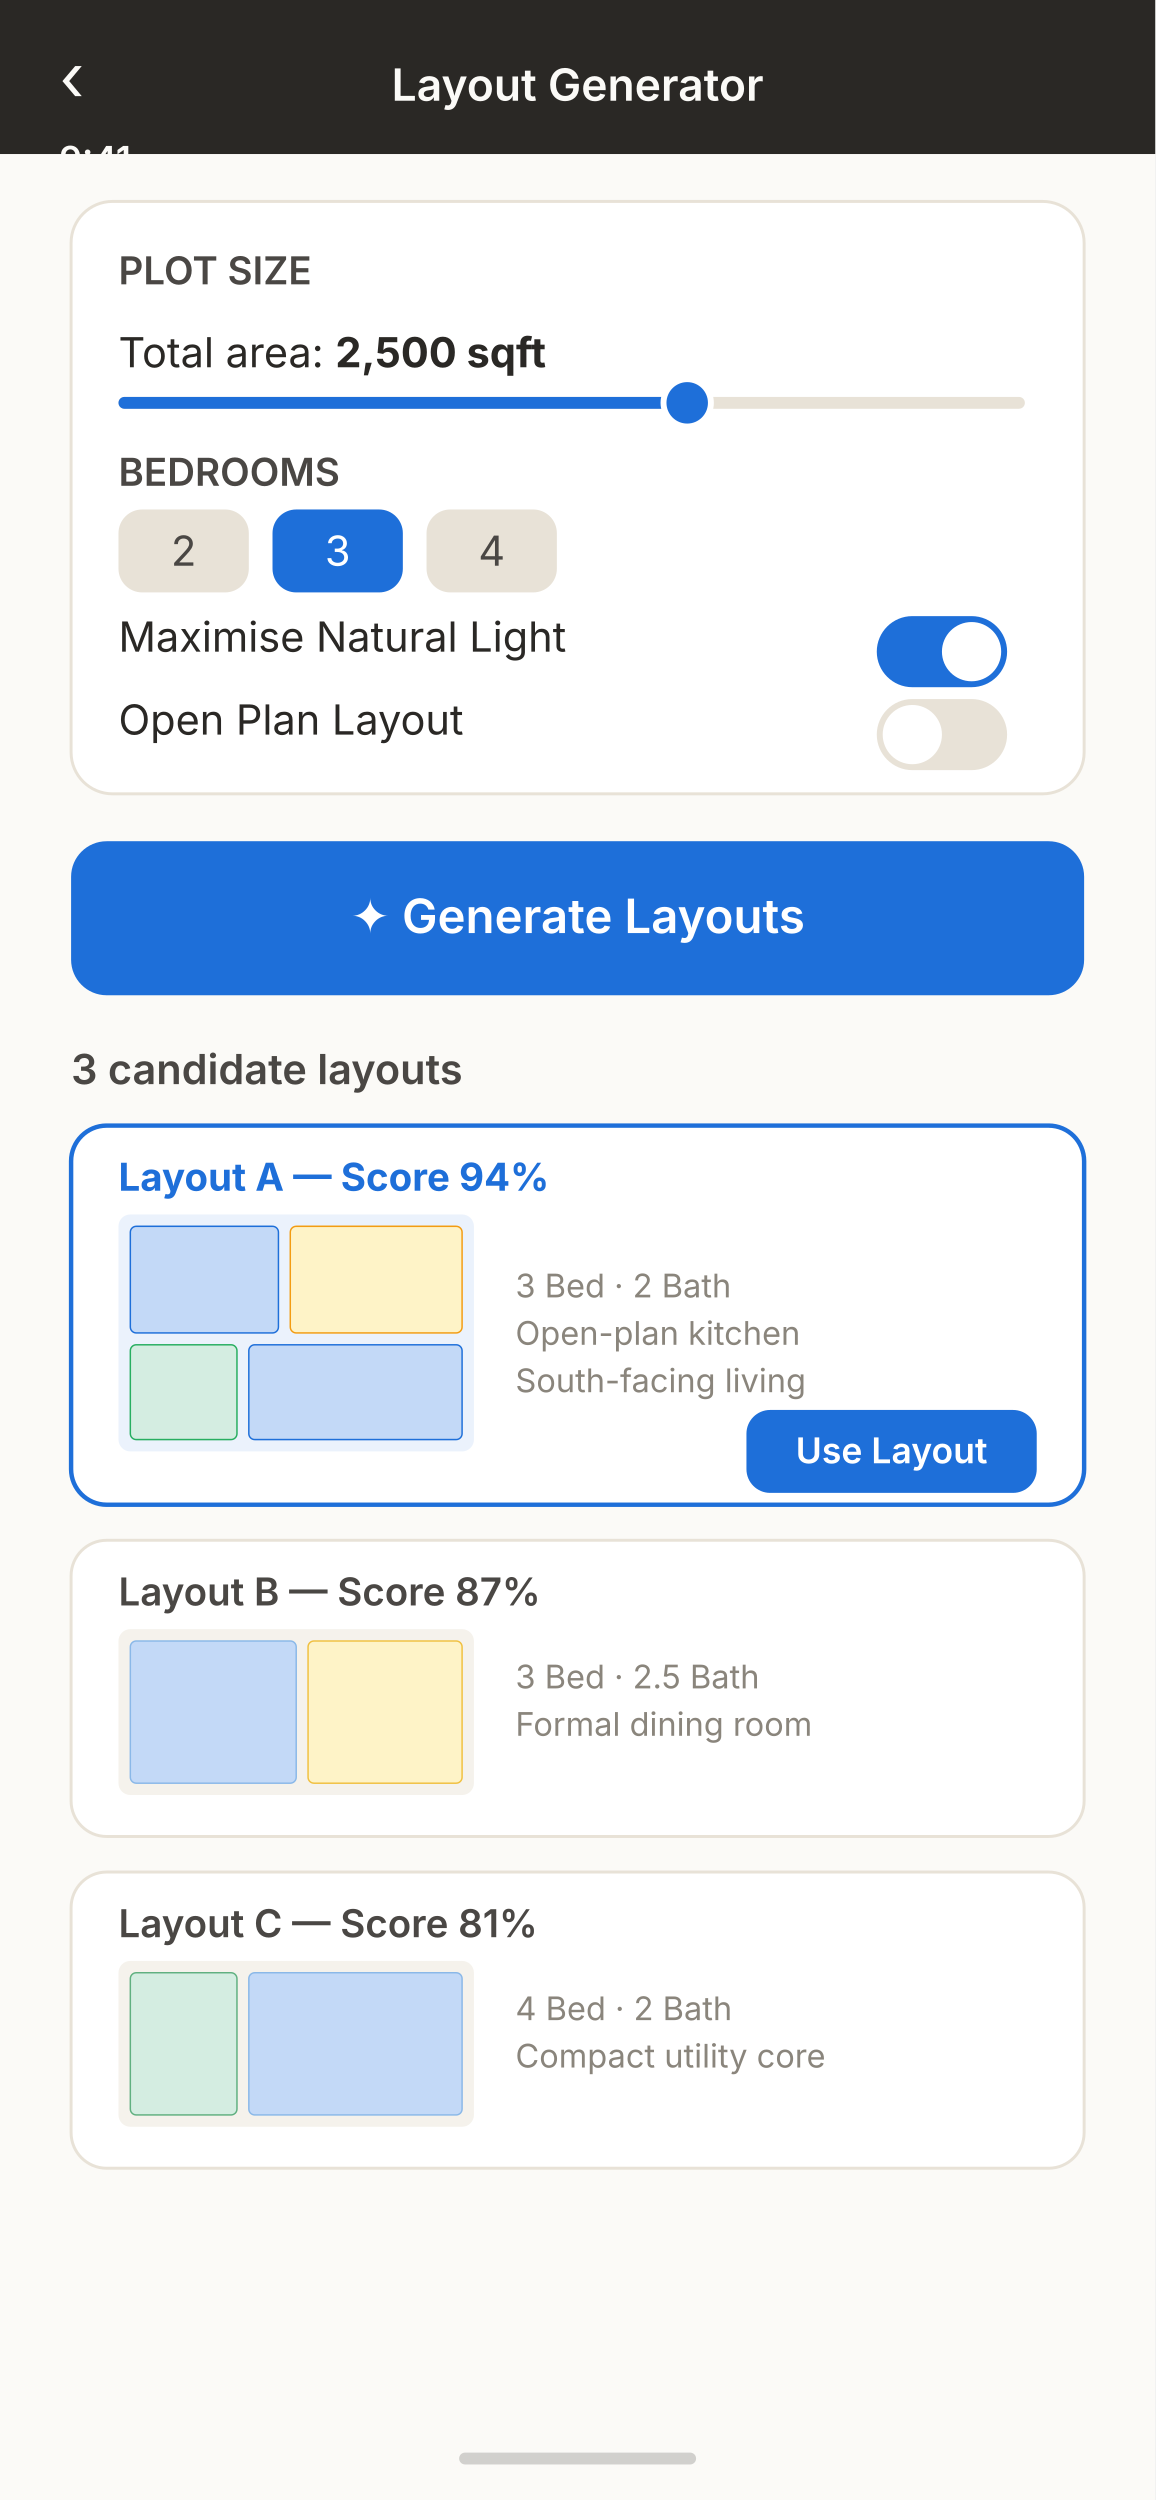
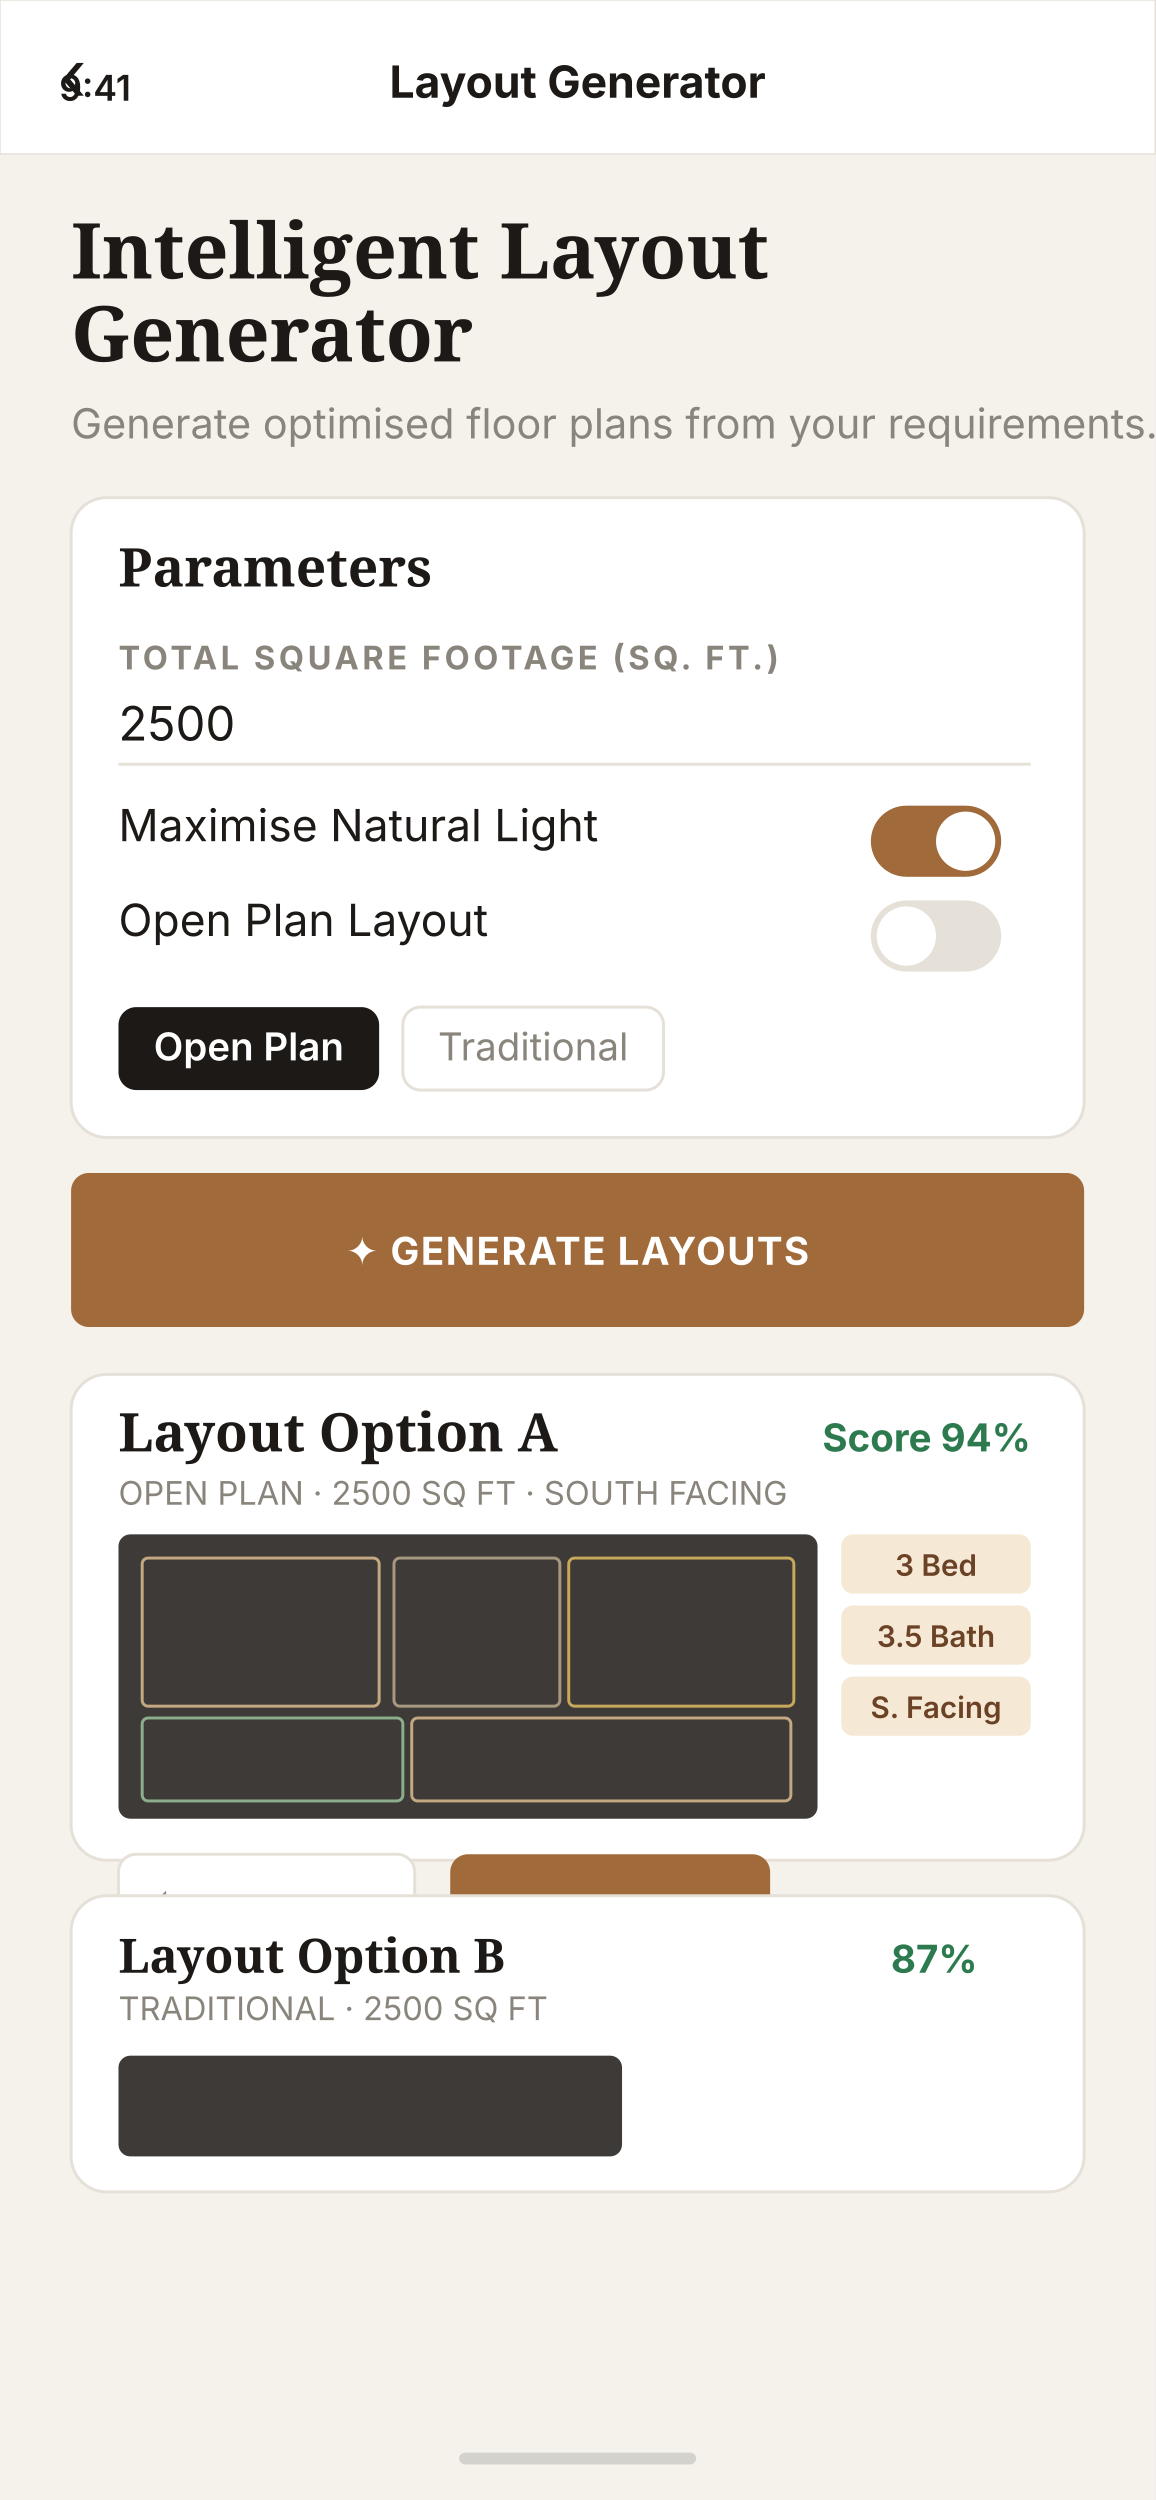
<svg xmlns="http://www.w3.org/2000/svg" viewBox="0 0 390 844" width="390" height="844">
-   <rect width="390" height="844" fill="#FBFAF7" />
-   <rect width="390" height="52" fill="#2A2825" />
-   <text x="20" y="58" font-family="Inter,sans-serif" font-size="12" fill="#FBFAF7" font-weight="600">9:41</text>
-   <text x="20" y="34" font-family="Inter,sans-serif" font-size="22" fill="#FBFAF7">‹</text>
-   <text x="195" y="34" font-family="Inter,sans-serif" font-size="15" fill="#FBFAF7" font-weight="600" text-anchor="middle">Layout Generator</text>
-   <rect x="24" y="68" width="342" height="200" rx="14" fill="#FFFFFF" stroke="#E8E2D7" stroke-width="1" />
-   <text x="40" y="96" font-family="Inter,sans-serif" font-size="13" fill="#4A4744" font-weight="600">PLOT SIZE</text>
-   <text x="40" y="124" font-family="Inter,sans-serif" font-size="14" fill="#2A2825">Total area: <tspan font-weight="700">2,500 sqft</tspan>
-   </text>
-   <rect x="40" y="134" width="306" height="4" rx="2" fill="#E8E2D7" />
-   <rect x="40" y="134" width="192" height="4" rx="2" fill="#1E6FD9" />
-   <circle cx="232" cy="136" r="8" fill="#1E6FD9" stroke="#FFF" stroke-width="2" />
-   <text x="40" y="164" font-family="Inter,sans-serif" font-size="13" fill="#4A4744" font-weight="600">BEDROOMS</text>
-   <rect x="40" y="172" width="44" height="28" rx="8" fill="#E8E2D7" />
-   <text x="62" y="191" font-family="Inter,sans-serif" font-size="14" fill="#4A4744" text-anchor="middle">2</text>
-   <rect x="92" y="172" width="44" height="28" rx="8" fill="#1E6FD9" />
-   <text x="114" y="191" font-family="Inter,sans-serif" font-size="14" fill="#FFF" text-anchor="middle">3</text>
-   <rect x="144" y="172" width="44" height="28" rx="8" fill="#E8E2D7" />
-   <text x="166" y="191" font-family="Inter,sans-serif" font-size="14" fill="#4A4744" text-anchor="middle">4</text>
-   <text x="40" y="220" font-family="Inter,sans-serif" font-size="14" fill="#2A2825">Maximise Natural Light</text>
-   <rect x="296" y="208" width="44" height="24" rx="12" fill="#1E6FD9" />
-   <circle cx="328" cy="220" r="10" fill="#FFF" />
-   <text x="40" y="248" font-family="Inter,sans-serif" font-size="14" fill="#2A2825">Open Plan Layout</text>
-   <rect x="296" y="236" width="44" height="24" rx="12" fill="#E8E2D7" />
-   <circle cx="308" cy="248" r="10" fill="#FFF" />
-   <rect x="24" y="284" width="342" height="52" rx="12" fill="#1E6FD9" />
-   <text x="195" y="315" font-family="Inter,sans-serif" font-size="16" fill="#FFF" font-weight="600" text-anchor="middle">✦  Generate Layouts</text>
-   <text x="24" y="366" font-family="Inter,sans-serif" font-size="14" fill="#4A4744" font-weight="600">3 candidate layouts</text>
-   <rect x="24" y="380" width="342" height="128" rx="12" fill="#FFFFFF" stroke="#1E6FD9" stroke-width="1.5" />
-   <text x="40" y="402" font-family="Inter,sans-serif" font-size="13" fill="#1E6FD9" font-weight="700">Layout A — Score 94%</text>
-   <rect x="40" y="410" width="120" height="80" rx="4" fill="#EBF2FC" />
-   <rect x="44" y="414" width="50" height="36" rx="2" fill="#C3D9F7" stroke="#1E6FD9" stroke-width="0.5" />
-   <rect x="98" y="414" width="58" height="36" rx="2" fill="#FEF3C7" stroke="#F39C12" stroke-width="0.5" />
-   <rect x="44" y="454" width="36" height="32" rx="2" fill="#D4EDE1" stroke="#27AE60" stroke-width="0.5" />
-   <rect x="84" y="454" width="72" height="32" rx="2" fill="#C3D9F7" stroke="#1E6FD9" stroke-width="0.5" />
-   <text x="174" y="438" font-family="Inter,sans-serif" font-size="11" fill="#8A857C">3 Bed · 2 Bath</text>
-   <text x="174" y="454" font-family="Inter,sans-serif" font-size="11" fill="#8A857C">Open-plan kitchen</text>
-   <text x="174" y="470" font-family="Inter,sans-serif" font-size="11" fill="#8A857C">South-facing living</text>
-   <rect x="252" y="476" width="98" height="28" rx="8" fill="#1E6FD9" />
-   <text x="301" y="494" font-family="Inter,sans-serif" font-size="12" fill="#FFF" text-anchor="middle" font-weight="600">Use Layout</text>
-   <rect x="24" y="520" width="342" height="100" rx="12" fill="#FFFFFF" stroke="#E8E2D7" stroke-width="1" />
-   <text x="40" y="542" font-family="Inter,sans-serif" font-size="13" fill="#4A4744" font-weight="600">Layout B — Score 87%</text>
-   <rect x="40" y="550" width="120" height="56" rx="4" fill="#F5F2EC" />
-   <rect x="44" y="554" width="56" height="48" rx="2" fill="#C3D9F7" stroke="#8AB8E8" stroke-width="0.5" />
-   <rect x="104" y="554" width="52" height="48" rx="2" fill="#FEF3C7" stroke="#F0C040" stroke-width="0.5" />
-   <text x="174" y="570" font-family="Inter,sans-serif" font-size="11" fill="#8A857C">3 Bed · 2.5 Bath</text>
-   <text x="174" y="586" font-family="Inter,sans-serif" font-size="11" fill="#8A857C">Formal dining room</text>
-   <rect x="24" y="632" width="342" height="100" rx="12" fill="#FFFFFF" stroke="#E8E2D7" stroke-width="1" />
-   <text x="40" y="654" font-family="Inter,sans-serif" font-size="13" fill="#4A4744" font-weight="600">Layout C — Score 81%</text>
-   <rect x="40" y="662" width="120" height="56" rx="4" fill="#F5F2EC" />
-   <rect x="44" y="666" width="36" height="48" rx="2" fill="#D4EDE1" stroke="#60B080" stroke-width="0.5" />
-   <rect x="84" y="666" width="72" height="48" rx="2" fill="#C3D9F7" stroke="#8AB8E8" stroke-width="0.5" />
-   <text x="174" y="682" font-family="Inter,sans-serif" font-size="11" fill="#8A857C">4 Bed · 2 Bath</text>
-   <text x="174" y="698" font-family="Inter,sans-serif" font-size="11" fill="#8A857C">Compact utility core</text>
-   <rect x="155" y="828" width="80" height="4" rx="2" fill="#2A2825" opacity="0.2" />
+   <rect width="390" height="844" fill="#F5F2EC" />
+   <rect width="390" height="52" fill="#FFFFFF" stroke="#E5E0D8" stroke-width="0.5" />
+   <text x="20" y="34" font-family="Inter,sans-serif" font-size="12" fill="#1C1917" font-weight="600">9:41</text>
+   <text x="20" y="34" font-family="Inter,sans-serif" font-size="24" fill="#1C1917">‹</text>
+   <text x="195" y="33" font-family="Inter,sans-serif" font-size="15" fill="#1C1917" font-weight="700" text-anchor="middle">Layout Generator</text>
+   <text x="24" y="94" font-family="Georgia,serif" font-size="26" fill="#1C1917" font-weight="700">Intelligent Layout</text>
+   <text x="24" y="122" font-family="Georgia,serif" font-size="26" fill="#1C1917" font-weight="700">Generator</text>
+   <text x="24" y="148" font-family="Inter,sans-serif" font-size="14" fill="#8A857C">Generate optimised floor plans from your requirements.</text>
+   <rect x="24" y="168" width="342" height="216" rx="12" fill="#FFFFFF" stroke="#E5E0D8" stroke-width="1" />
+   <text x="40" y="198" font-family="Georgia,serif" font-size="18" fill="#1C1917" font-weight="700">Parameters</text>
+   <text x="40" y="226" font-family="Inter,sans-serif" font-size="11" fill="#8A857C" font-weight="700" letter-spacing="1.2">TOTAL SQUARE FOOTAGE (SQ. FT.)</text>
+   <text x="40" y="250" font-family="Inter,sans-serif" font-size="16" fill="#1C1917">2500</text>
+   <line x1="40" y1="258" x2="348" y2="258" stroke="#E5E0D8" stroke-width="1" />
+   <text x="40" y="284" font-family="Inter,sans-serif" font-size="15" fill="#1C1917">Maximise Natural Light</text>
+   <rect x="294" y="272" width="44" height="24" rx="12" fill="#A06A3A" />
+   <circle cx="326" cy="284" r="10" fill="#FFFFFF" />
+   <text x="40" y="316" font-family="Inter,sans-serif" font-size="15" fill="#1C1917">Open Plan Layout</text>
+   <rect x="294" y="304" width="44" height="24" rx="12" fill="#E5E0D8" />
+   <circle cx="306" cy="316" r="10" fill="#FFFFFF" />
+   <rect x="40" y="340" width="88" height="28" rx="6" fill="#1C1917" />
+   <text x="84" y="358" font-family="Inter,sans-serif" font-size="13" fill="#FFFFFF" text-anchor="middle" font-weight="600">Open Plan</text>
+   <rect x="136" y="340" width="88" height="28" rx="6" fill="#FFFFFF" stroke="#E5E0D8" stroke-width="1" />
+   <text x="180" y="358" font-family="Inter,sans-serif" font-size="13" fill="#8A857C" text-anchor="middle">Traditional</text>
+   <rect x="24" y="396" width="342" height="52" rx="6" fill="#A06A3A" />
+   <text x="195" y="427" font-family="Inter,sans-serif" font-size="13" fill="#FFFFFF" text-anchor="middle" font-weight="700" letter-spacing="0.5">✦  GENERATE LAYOUTS</text>
+   <rect x="24" y="464" width="342" height="164" rx="12" fill="#FFFFFF" stroke="#E5E0D8" stroke-width="1" />
+   <text x="40" y="490" font-family="Georgia,serif" font-size="18" fill="#1C1917" font-weight="700">Layout Option A</text>
+   <text x="40" y="508" font-family="Inter,sans-serif" font-size="11" fill="#8A857C">OPEN PLAN · 2500 SQ FT · SOUTH FACING</text>
+   <rect x="40" y="518" width="236" height="96" rx="4" fill="#3D3A37" />
+   <rect x="48" y="526" width="80" height="50" rx="2" fill="none" stroke="#C4A882" stroke-width="1" />
+   <rect x="133" y="526" width="56" height="50" rx="2" fill="none" stroke="#A89880" stroke-width="1" />
+   <rect x="192" y="526" width="76" height="50" rx="2" fill="none" stroke="#C8A85A" stroke-width="1" />
+   <rect x="48" y="580" width="88" height="28" rx="2" fill="none" stroke="#8CAE8C" stroke-width="1" />
+   <rect x="139" y="580" width="128" height="28" rx="2" fill="none" stroke="#C4A882" stroke-width="1" />
+   <rect x="284" y="518" width="64" height="20" rx="4" fill="#F5E8D4" />
+   <text x="316" y="532" font-family="Inter,sans-serif" font-size="10" fill="#6B4226" text-anchor="middle" font-weight="600">3 Bed</text>
+   <rect x="284" y="542" width="64" height="20" rx="4" fill="#F5E8D4" />
+   <text x="316" y="556" font-family="Inter,sans-serif" font-size="10" fill="#6B4226" text-anchor="middle" font-weight="600">3.5 Bath</text>
+   <rect x="284" y="566" width="64" height="20" rx="4" fill="#F5E8D4" />
+   <text x="316" y="580" font-family="Inter,sans-serif" font-size="10" fill="#6B4226" text-anchor="middle" font-weight="600">S. Facing</text>
+   <text x="348" y="490" font-family="Inter,sans-serif" font-size="13" fill="#2D7A4F" text-anchor="end" font-weight="700">Score 94%</text>
+   <rect x="40" y="626" width="100" height="36" rx="6" fill="#FFFFFF" stroke="#E5E0D8" stroke-width="1" />
+   <text x="90" y="649" font-family="Inter,sans-serif" font-size="12" fill="#8A857C" text-anchor="middle">↺ Regenerate</text>
+   <rect x="152" y="626" width="108" height="36" rx="6" fill="#A06A3A" />
+   <text x="206" y="649" font-family="Inter,sans-serif" font-size="12" fill="#FFF" text-anchor="middle" font-weight="700">Save Layout</text>
+   <rect x="24" y="640" width="342" height="100" rx="12" fill="#FFFFFF" stroke="#E5E0D8" stroke-width="1" />
+   <text x="40" y="666" font-family="Georgia,serif" font-size="16" fill="#1C1917" font-weight="700">Layout Option B</text>
+   <text x="40" y="682" font-family="Inter,sans-serif" font-size="11" fill="#8A857C">TRADITIONAL · 2500 SQ FT</text>
+   <text x="330" y="666" font-family="Inter,sans-serif" font-size="13" fill="#2D7A4F" text-anchor="end" font-weight="700">87%</text>
+   <rect x="40" y="694" width="170" height="34" rx="4" fill="#3D3A37" />
+   <rect x="155" y="828" width="80" height="4" rx="2" fill="#1C1917" opacity="0.15" />
</svg>
